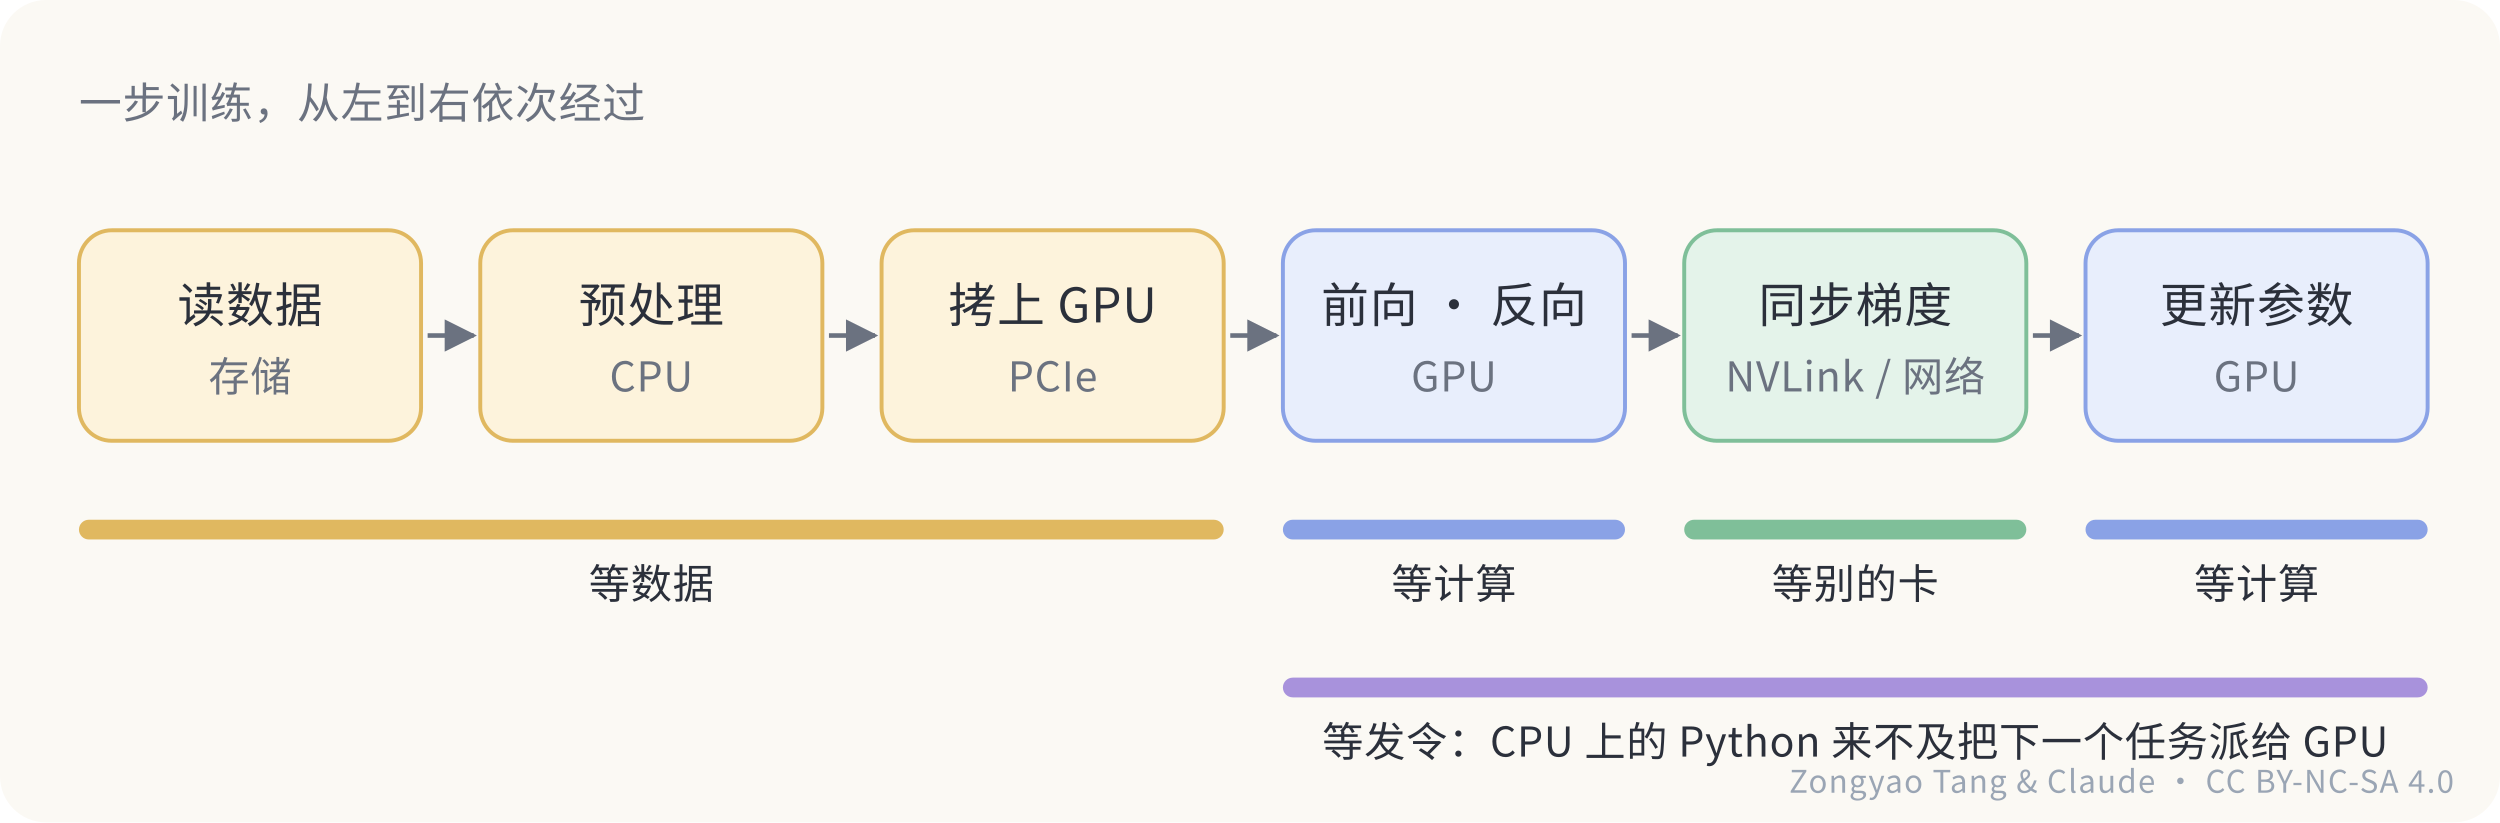
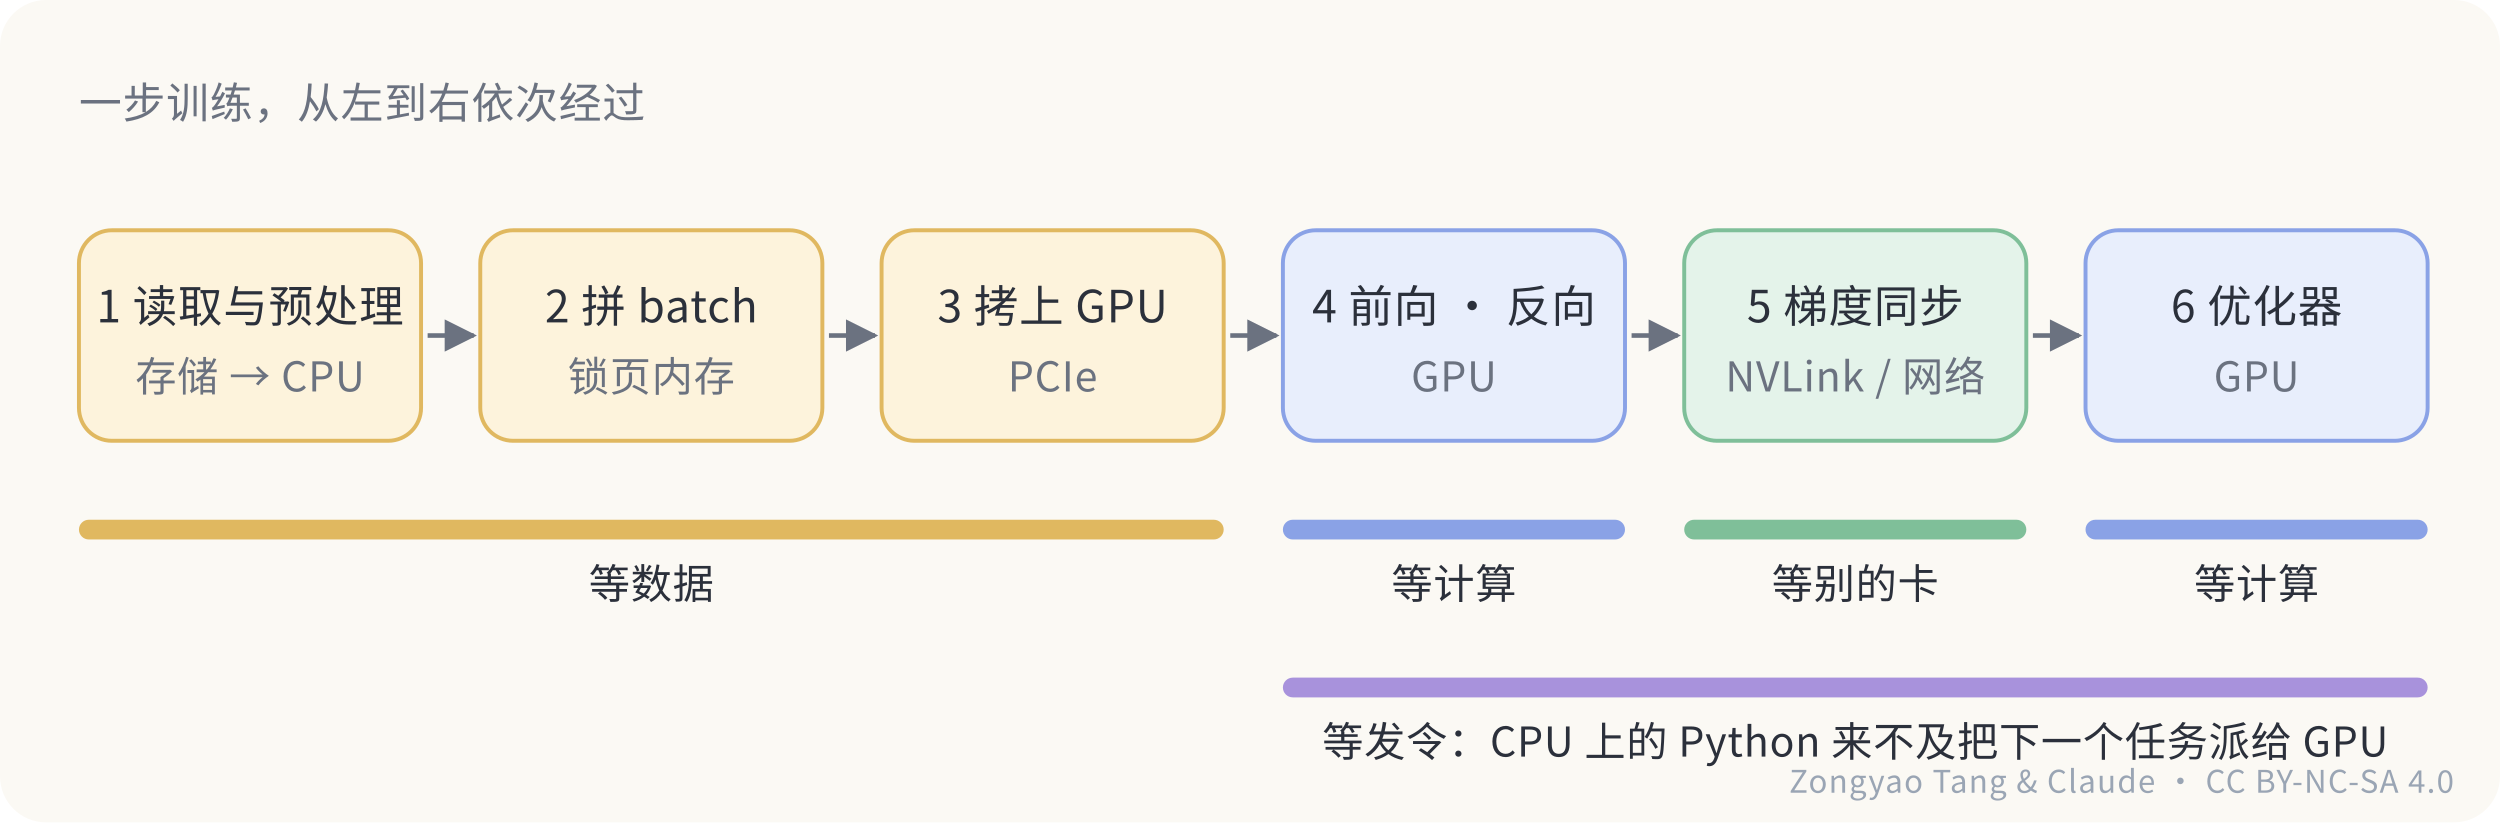
<svg xmlns="http://www.w3.org/2000/svg" viewBox="0 0 760 250" width="760" height="250" font-family="'PingFang SC','Noto Sans CJK SC','Source Han Sans SC','Hiragino Sans GB','Microsoft YaHei',sans-serif" role="img" aria-label="训练一步的管道和四种等待">
  <defs>
    <marker id="tip" viewBox="0 0 10 10" refX="9" refY="5" markerWidth="7" markerHeight="7" orient="auto-start-reverse">
      <path d="M0 0 L10 5 L0 10 z" fill="#6b7280" />
    </marker>
  </defs>
  <rect width="760" height="250" rx="14" fill="#fbf9f4" />
  <text x="24" y="36" font-size="13" fill="#6b7280" font-weight="400" text-anchor="start" letter-spacing=".02em">一步训练，从左到右依次经过</text>
  <rect x="24" y="70" width="104" height="64" rx="10" fill="#fdf3dc" stroke="#e0b860" stroke-width="1.2" />
-   <text x="76.0" y="98.0" font-size="14.5" fill="#2b303b" font-weight="500" text-anchor="middle" letter-spacing=".02em">读数据</text>
-   <text x="76.0" y="119.0" font-size="12.5" fill="#6b7280" font-weight="400" text-anchor="middle" letter-spacing=".02em">存储</text>
+   <text x="76.0" y="98.0" font-size="13.5" fill="#2b303b" font-weight="500" text-anchor="middle" letter-spacing=".02em">1 读取与预处理</text>
+   <text x="76.0" y="119.0" font-size="12.5" fill="#6b7280" font-weight="400" text-anchor="middle" letter-spacing=".02em">存储 → CPU</text>
  <rect x="146" y="70" width="104" height="64" rx="10" fill="#fdf3dc" stroke="#e0b860" stroke-width="1.2" />
-   <text x="198.0" y="98.0" font-size="14.5" fill="#2b303b" font-weight="500" text-anchor="middle" letter-spacing=".02em">预处理</text>
-   <text x="198.0" y="119.0" font-size="12.5" fill="#6b7280" font-weight="400" text-anchor="middle" letter-spacing=".02em">CPU</text>
+   <text x="198.0" y="98.0" font-size="13.5" fill="#2b303b" font-weight="500" text-anchor="middle" letter-spacing=".02em">2 拼 batch</text>
+   <text x="198.0" y="119.0" font-size="12.5" fill="#6b7280" font-weight="400" text-anchor="middle" letter-spacing=".02em">锁页内存</text>
  <line x1="130" y1="102" x2="144" y2="102" stroke="#6b7280" stroke-width="1.4" marker-end="url(#tip)" />
  <rect x="268" y="70" width="104" height="64" rx="10" fill="#fdf3dc" stroke="#e0b860" stroke-width="1.2" />
-   <text x="320.0" y="98.0" font-size="14.5" fill="#2b303b" font-weight="500" text-anchor="middle" letter-spacing=".02em">拷上 GPU</text>
+   <text x="320.0" y="98.0" font-size="13.5" fill="#2b303b" font-weight="500" text-anchor="middle" letter-spacing=".02em">3 拷上 GPU</text>
  <text x="320.0" y="119.0" font-size="12.5" fill="#6b7280" font-weight="400" text-anchor="middle" letter-spacing=".02em">PCIe</text>
  <line x1="252" y1="102" x2="266" y2="102" stroke="#6b7280" stroke-width="1.4" marker-end="url(#tip)" />
  <rect x="390" y="70" width="104" height="64" rx="10" fill="#e8eefc" stroke="#8aa2e6" stroke-width="1.2" />
-   <text x="442.0" y="98.0" font-size="14.5" fill="#2b303b" font-weight="500" text-anchor="middle" letter-spacing=".02em">前向 · 反向</text>
+   <text x="442.0" y="98.0" font-size="13.5" fill="#2b303b" font-weight="500" text-anchor="middle" letter-spacing=".02em">4 前向 · 反向</text>
  <text x="442.0" y="119.0" font-size="12.5" fill="#6b7280" font-weight="400" text-anchor="middle" letter-spacing=".02em">GPU</text>
  <line x1="374" y1="102" x2="388" y2="102" stroke="#6b7280" stroke-width="1.4" marker-end="url(#tip)" />
  <rect x="512" y="70" width="104" height="64" rx="10" fill="#e4f3ea" stroke="#7fbf99" stroke-width="1.2" />
-   <text x="564.0" y="98.0" font-size="14.5" fill="#2b303b" font-weight="500" text-anchor="middle" letter-spacing=".02em">同步梯度</text>
+   <text x="564.0" y="98.0" font-size="13.5" fill="#2b303b" font-weight="500" text-anchor="middle" letter-spacing=".02em">5 梯度同步</text>
  <text x="564.0" y="119.0" font-size="12.5" fill="#6b7280" font-weight="400" text-anchor="middle" letter-spacing=".02em">NVLink / 网络</text>
  <line x1="496" y1="102" x2="510" y2="102" stroke="#6b7280" stroke-width="1.4" marker-end="url(#tip)" />
  <rect x="634" y="70" width="104" height="64" rx="10" fill="#e8eefc" stroke="#8aa2e6" stroke-width="1.2" />
-   <text x="686.0" y="98.0" font-size="14.5" fill="#2b303b" font-weight="500" text-anchor="middle" letter-spacing=".02em">更新参数</text>
+   <text x="686.0" y="98.0" font-size="13.5" fill="#2b303b" font-weight="500" text-anchor="middle" letter-spacing=".02em">6 优化器</text>
  <text x="686.0" y="119.0" font-size="12.5" fill="#6b7280" font-weight="400" text-anchor="middle" letter-spacing=".02em">GPU</text>
  <line x1="618" y1="102" x2="632" y2="102" stroke="#6b7280" stroke-width="1.4" marker-end="url(#tip)" />
  <rect x="24" y="158" width="348" height="6" rx="3" fill="#e0b860" />
  <text x="198.0" y="182" font-size="12.5" fill="#2b303b" font-weight="500" text-anchor="middle" letter-spacing=".02em">等数据</text>
  <rect x="390" y="158" width="104" height="6" rx="3" fill="#8aa2e6" />
  <text x="442.0" y="182" font-size="12.5" fill="#2b303b" font-weight="500" text-anchor="middle" letter-spacing=".02em">等计算</text>
  <rect x="512" y="158" width="104" height="6" rx="3" fill="#7fbf99" />
  <text x="564.0" y="182" font-size="12.5" fill="#2b303b" font-weight="500" text-anchor="middle" letter-spacing=".02em">等别的卡</text>
  <rect x="634" y="158" width="104" height="6" rx="3" fill="#8aa2e6" />
  <text x="686.0" y="182" font-size="12.5" fill="#2b303b" font-weight="500" text-anchor="middle" letter-spacing=".02em">等计算</text>
  <rect x="390" y="206" width="348" height="6" rx="3" fill="#a892dc" />
  <text x="564.0" y="230" font-size="12.5" fill="#2b303b" font-weight="500" text-anchor="middle" letter-spacing=".02em">等发令：CPU 上的 Python 来不及把下一个任务派给 GPU</text>
  <text x="746" y="241" font-size="9.5" fill="#9AA5B4" text-anchor="end" letter-spacing=".04em">Zongyao Tang &amp; Claude · CC BY-NC-SA 4.0</text>
</svg>
